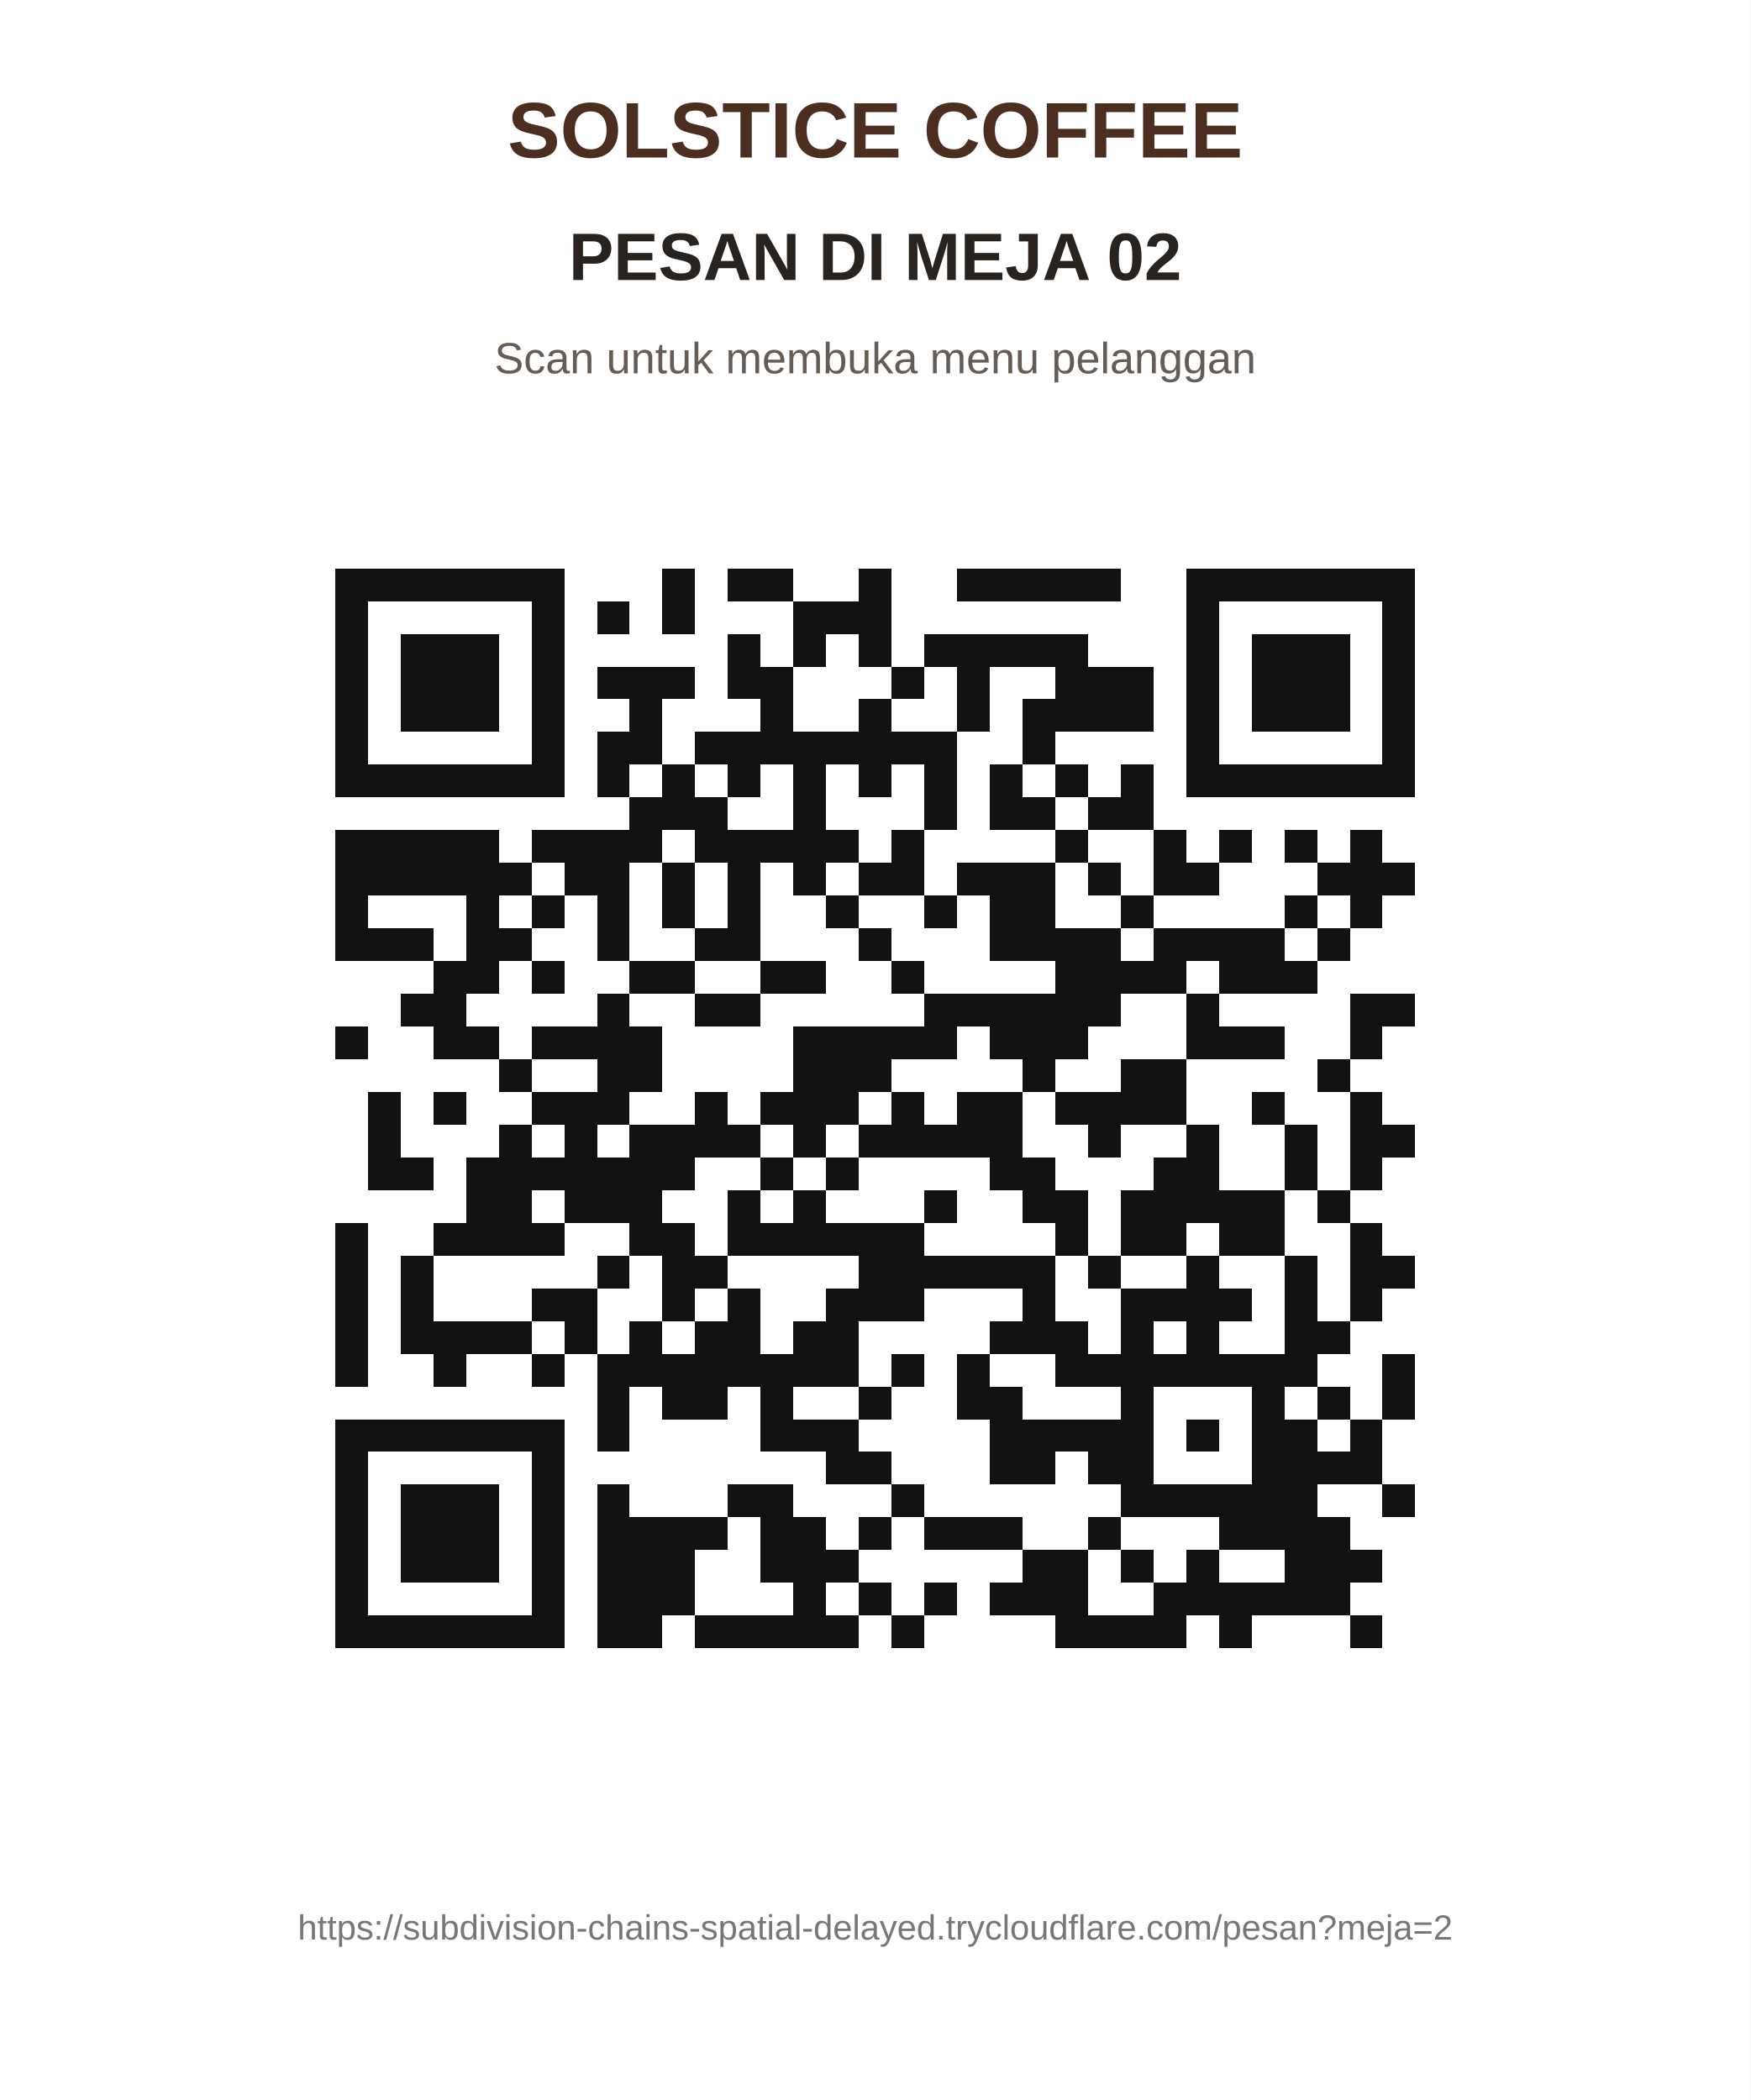
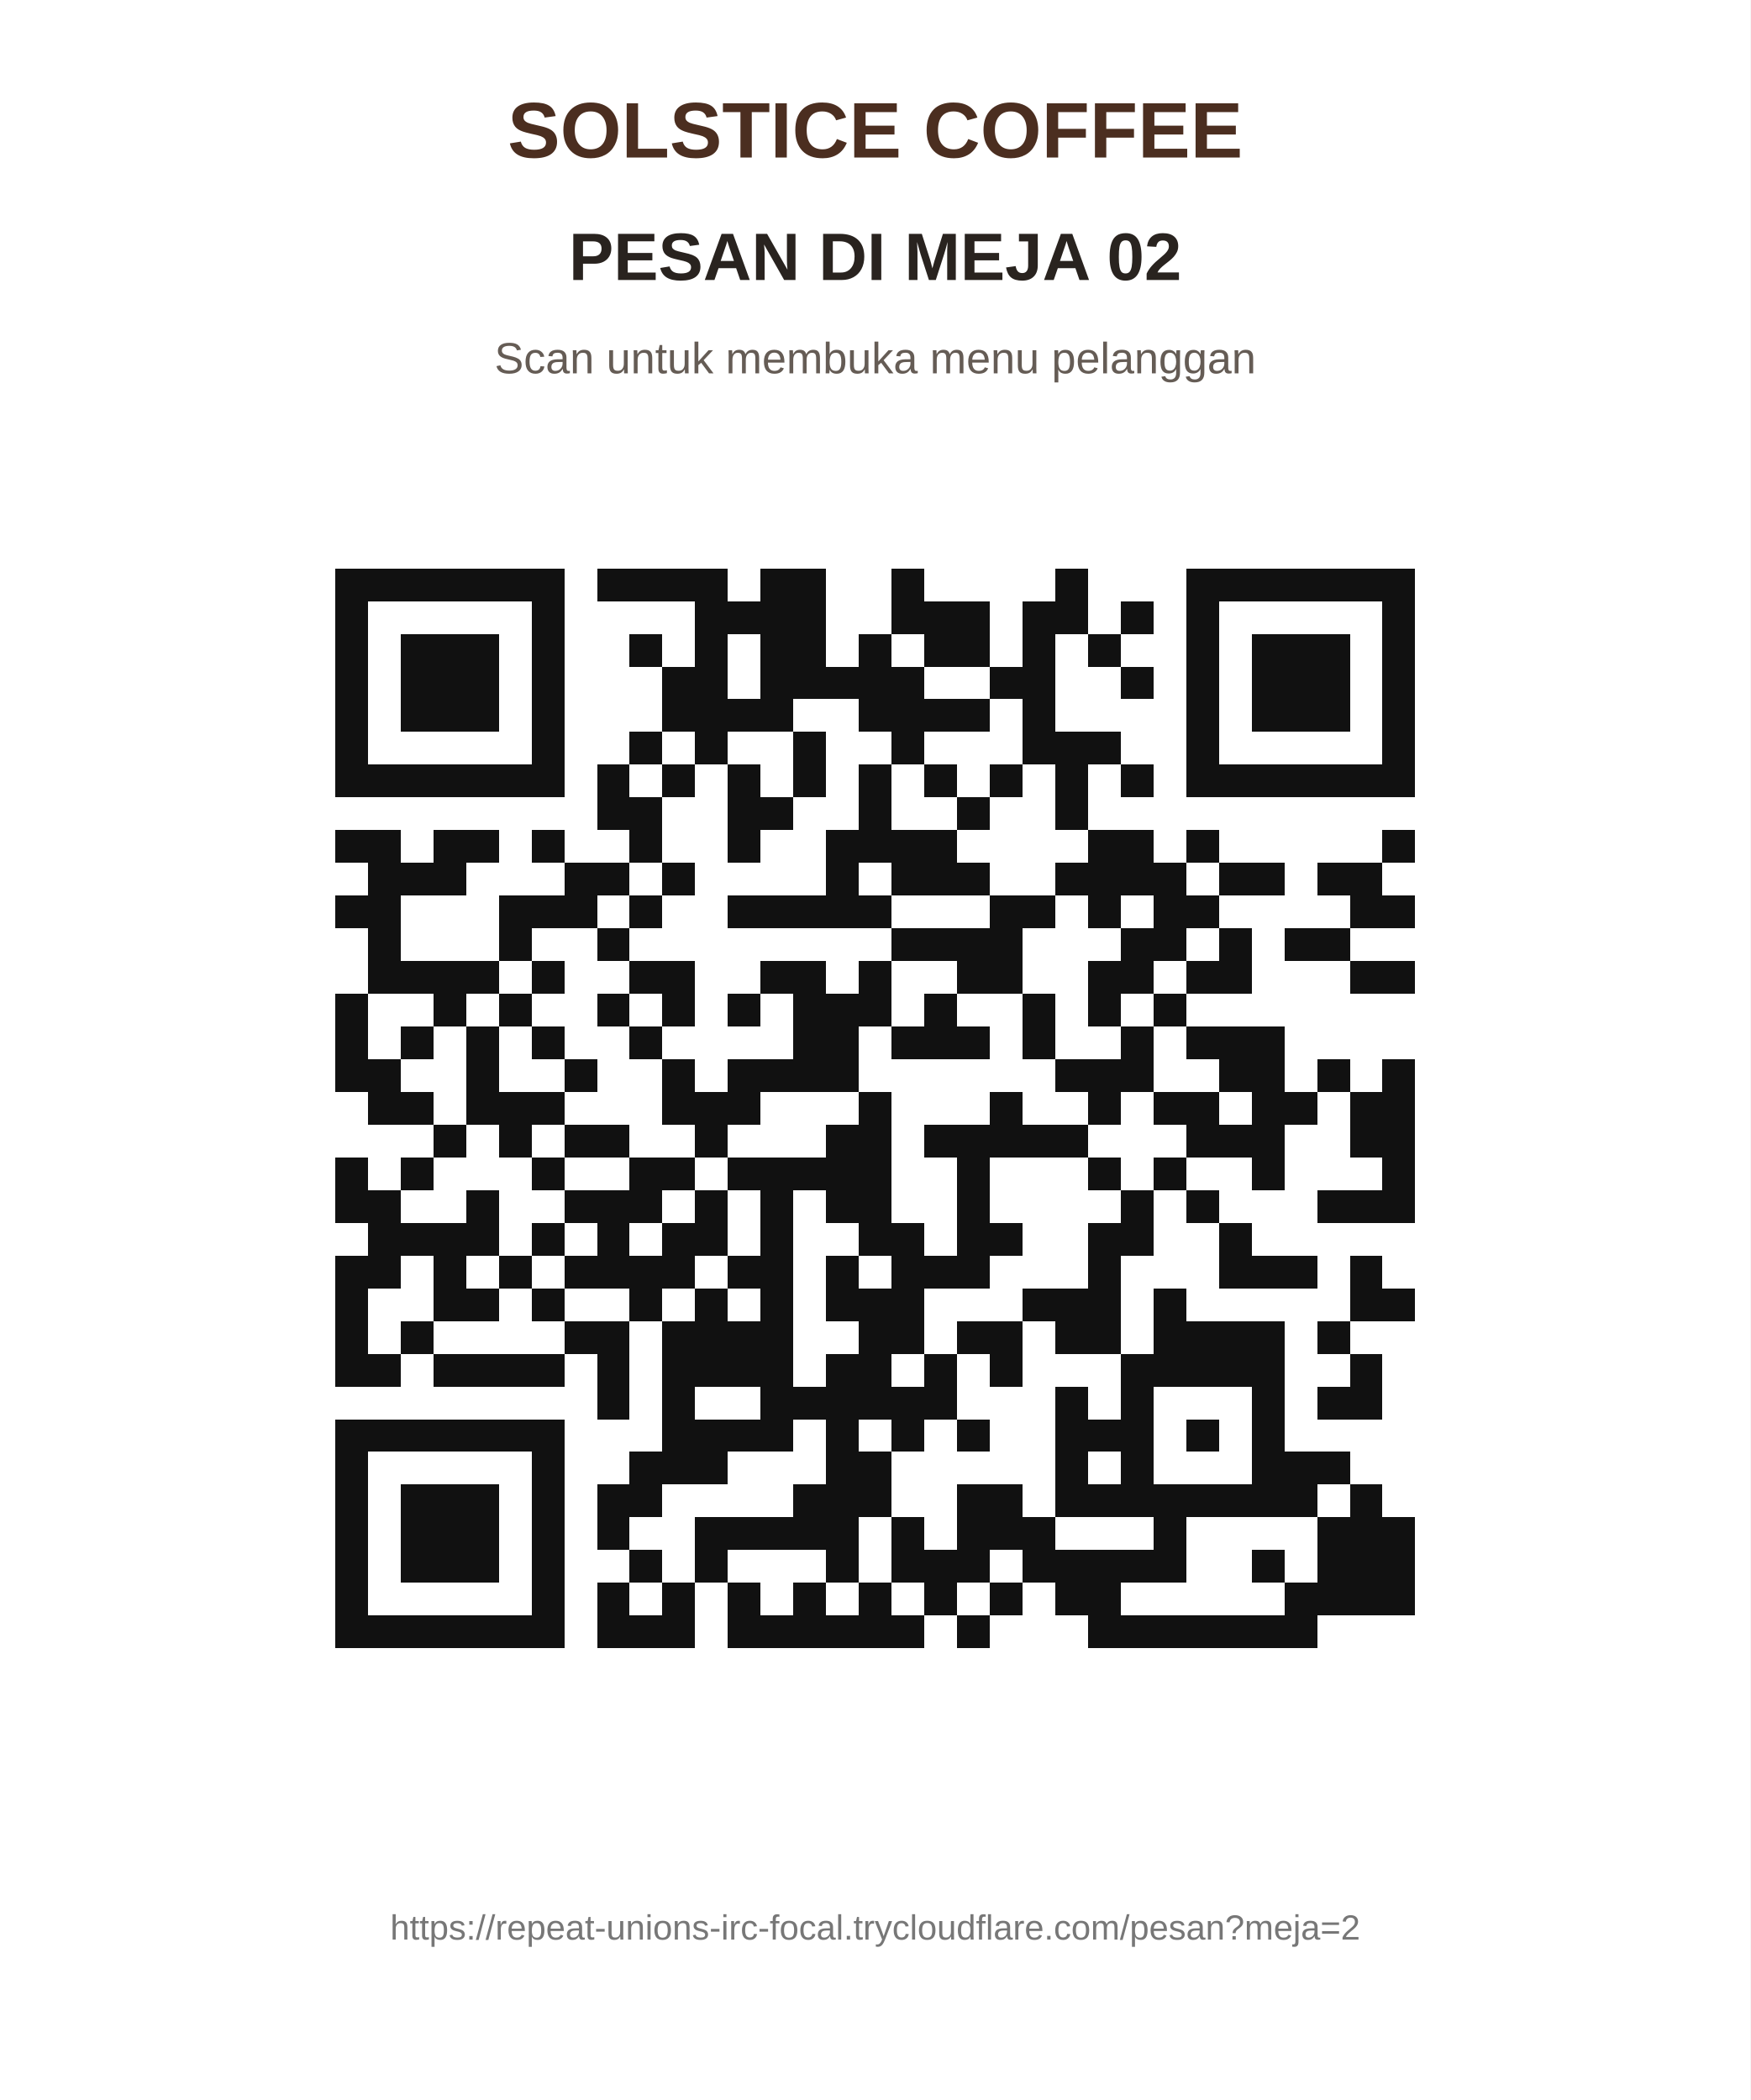
<svg xmlns="http://www.w3.org/2000/svg" width="600" height="720" viewBox="0 0 600 720" role="img" aria-label="PESAN DI MEJA 02">
  <rect width="600" height="720" fill="#fff" />
  <text x="300" y="54" text-anchor="middle" font-family="Arial,sans-serif" font-size="27" font-weight="700" fill="#4b2e20">SOLSTICE COFFEE</text>
  <text x="300" y="96" text-anchor="middle" font-family="Arial,sans-serif" font-size="23" font-weight="700" fill="#29231f">PESAN DI MEJA 02</text>
  <text x="300" y="128" text-anchor="middle" font-family="Arial,sans-serif" font-size="15" fill="#655c55">Scan untuk membuka menu pelanggan</text>
  <g transform="translate(70 150) scale(11.21951)" shape-rendering="crispEdges">
    <rect width="41" height="41" fill="#fff" />
-     <path d="M4 4h1v1h-1zM5 4h1v1h-1zM6 4h1v1h-1zM7 4h1v1h-1zM8 4h1v1h-1zM9 4h1v1h-1zM10 4h1v1h-1zM14 4h1v1h-1zM16 4h1v1h-1zM17 4h1v1h-1zM20 4h1v1h-1zM23 4h1v1h-1zM24 4h1v1h-1zM25 4h1v1h-1zM26 4h1v1h-1zM27 4h1v1h-1zM30 4h1v1h-1zM31 4h1v1h-1zM32 4h1v1h-1zM33 4h1v1h-1zM34 4h1v1h-1zM35 4h1v1h-1zM36 4h1v1h-1zM4 5h1v1h-1zM10 5h1v1h-1zM12 5h1v1h-1zM14 5h1v1h-1zM18 5h1v1h-1zM19 5h1v1h-1zM20 5h1v1h-1zM30 5h1v1h-1zM36 5h1v1h-1zM4 6h1v1h-1zM6 6h1v1h-1zM7 6h1v1h-1zM8 6h1v1h-1zM10 6h1v1h-1zM16 6h1v1h-1zM18 6h1v1h-1zM20 6h1v1h-1zM22 6h1v1h-1zM23 6h1v1h-1zM24 6h1v1h-1zM25 6h1v1h-1zM26 6h1v1h-1zM30 6h1v1h-1zM32 6h1v1h-1zM33 6h1v1h-1zM34 6h1v1h-1zM36 6h1v1h-1zM4 7h1v1h-1zM6 7h1v1h-1zM7 7h1v1h-1zM8 7h1v1h-1zM10 7h1v1h-1zM12 7h1v1h-1zM13 7h1v1h-1zM14 7h1v1h-1zM16 7h1v1h-1zM17 7h1v1h-1zM21 7h1v1h-1zM23 7h1v1h-1zM26 7h1v1h-1zM27 7h1v1h-1zM28 7h1v1h-1zM30 7h1v1h-1zM32 7h1v1h-1zM33 7h1v1h-1zM34 7h1v1h-1zM36 7h1v1h-1zM4 8h1v1h-1zM6 8h1v1h-1zM7 8h1v1h-1zM8 8h1v1h-1zM10 8h1v1h-1zM13 8h1v1h-1zM17 8h1v1h-1zM20 8h1v1h-1zM23 8h1v1h-1zM25 8h1v1h-1zM26 8h1v1h-1zM27 8h1v1h-1zM28 8h1v1h-1zM30 8h1v1h-1zM32 8h1v1h-1zM33 8h1v1h-1zM34 8h1v1h-1zM36 8h1v1h-1zM4 9h1v1h-1zM10 9h1v1h-1zM12 9h1v1h-1zM13 9h1v1h-1zM15 9h1v1h-1zM16 9h1v1h-1zM17 9h1v1h-1zM18 9h1v1h-1zM19 9h1v1h-1zM20 9h1v1h-1zM21 9h1v1h-1zM22 9h1v1h-1zM25 9h1v1h-1zM30 9h1v1h-1zM36 9h1v1h-1zM4 10h1v1h-1zM5 10h1v1h-1zM6 10h1v1h-1zM7 10h1v1h-1zM8 10h1v1h-1zM9 10h1v1h-1zM10 10h1v1h-1zM12 10h1v1h-1zM14 10h1v1h-1zM16 10h1v1h-1zM18 10h1v1h-1zM20 10h1v1h-1zM22 10h1v1h-1zM24 10h1v1h-1zM26 10h1v1h-1zM28 10h1v1h-1zM30 10h1v1h-1zM31 10h1v1h-1zM32 10h1v1h-1zM33 10h1v1h-1zM34 10h1v1h-1zM35 10h1v1h-1zM36 10h1v1h-1zM13 11h1v1h-1zM14 11h1v1h-1zM15 11h1v1h-1zM18 11h1v1h-1zM22 11h1v1h-1zM24 11h1v1h-1zM25 11h1v1h-1zM27 11h1v1h-1zM28 11h1v1h-1zM4 12h1v1h-1zM5 12h1v1h-1zM6 12h1v1h-1zM7 12h1v1h-1zM8 12h1v1h-1zM10 12h1v1h-1zM11 12h1v1h-1zM12 12h1v1h-1zM13 12h1v1h-1zM15 12h1v1h-1zM16 12h1v1h-1zM17 12h1v1h-1zM18 12h1v1h-1zM19 12h1v1h-1zM21 12h1v1h-1zM26 12h1v1h-1zM29 12h1v1h-1zM31 12h1v1h-1zM33 12h1v1h-1zM35 12h1v1h-1zM4 13h1v1h-1zM5 13h1v1h-1zM6 13h1v1h-1zM7 13h1v1h-1zM8 13h1v1h-1zM9 13h1v1h-1zM11 13h1v1h-1zM12 13h1v1h-1zM14 13h1v1h-1zM16 13h1v1h-1zM18 13h1v1h-1zM20 13h1v1h-1zM21 13h1v1h-1zM23 13h1v1h-1zM24 13h1v1h-1zM25 13h1v1h-1zM27 13h1v1h-1zM29 13h1v1h-1zM30 13h1v1h-1zM34 13h1v1h-1zM35 13h1v1h-1zM36 13h1v1h-1zM4 14h1v1h-1zM8 14h1v1h-1zM10 14h1v1h-1zM12 14h1v1h-1zM14 14h1v1h-1zM16 14h1v1h-1zM19 14h1v1h-1zM22 14h1v1h-1zM24 14h1v1h-1zM25 14h1v1h-1zM28 14h1v1h-1zM33 14h1v1h-1zM35 14h1v1h-1zM4 15h1v1h-1zM5 15h1v1h-1zM6 15h1v1h-1zM8 15h1v1h-1zM9 15h1v1h-1zM12 15h1v1h-1zM15 15h1v1h-1zM16 15h1v1h-1zM20 15h1v1h-1zM24 15h1v1h-1zM25 15h1v1h-1zM26 15h1v1h-1zM27 15h1v1h-1zM29 15h1v1h-1zM30 15h1v1h-1zM31 15h1v1h-1zM32 15h1v1h-1zM34 15h1v1h-1zM7 16h1v1h-1zM8 16h1v1h-1zM10 16h1v1h-1zM13 16h1v1h-1zM14 16h1v1h-1zM17 16h1v1h-1zM18 16h1v1h-1zM21 16h1v1h-1zM26 16h1v1h-1zM27 16h1v1h-1zM28 16h1v1h-1zM29 16h1v1h-1zM31 16h1v1h-1zM32 16h1v1h-1zM33 16h1v1h-1zM6 17h1v1h-1zM7 17h1v1h-1zM12 17h1v1h-1zM15 17h1v1h-1zM16 17h1v1h-1zM22 17h1v1h-1zM23 17h1v1h-1zM24 17h1v1h-1zM25 17h1v1h-1zM26 17h1v1h-1zM27 17h1v1h-1zM30 17h1v1h-1zM35 17h1v1h-1zM36 17h1v1h-1zM4 18h1v1h-1zM7 18h1v1h-1zM8 18h1v1h-1zM10 18h1v1h-1zM11 18h1v1h-1zM12 18h1v1h-1zM13 18h1v1h-1zM18 18h1v1h-1zM19 18h1v1h-1zM20 18h1v1h-1zM21 18h1v1h-1zM22 18h1v1h-1zM24 18h1v1h-1zM25 18h1v1h-1zM26 18h1v1h-1zM30 18h1v1h-1zM31 18h1v1h-1zM32 18h1v1h-1zM35 18h1v1h-1zM9 19h1v1h-1zM12 19h1v1h-1zM13 19h1v1h-1zM18 19h1v1h-1zM19 19h1v1h-1zM20 19h1v1h-1zM25 19h1v1h-1zM28 19h1v1h-1zM29 19h1v1h-1zM34 19h1v1h-1zM5 20h1v1h-1zM7 20h1v1h-1zM10 20h1v1h-1zM11 20h1v1h-1zM12 20h1v1h-1zM15 20h1v1h-1zM17 20h1v1h-1zM18 20h1v1h-1zM19 20h1v1h-1zM21 20h1v1h-1zM23 20h1v1h-1zM24 20h1v1h-1zM26 20h1v1h-1zM27 20h1v1h-1zM28 20h1v1h-1zM29 20h1v1h-1zM32 20h1v1h-1zM35 20h1v1h-1zM5 21h1v1h-1zM9 21h1v1h-1zM11 21h1v1h-1zM13 21h1v1h-1zM14 21h1v1h-1zM15 21h1v1h-1zM16 21h1v1h-1zM18 21h1v1h-1zM20 21h1v1h-1zM21 21h1v1h-1zM22 21h1v1h-1zM23 21h1v1h-1zM24 21h1v1h-1zM27 21h1v1h-1zM30 21h1v1h-1zM33 21h1v1h-1zM35 21h1v1h-1zM36 21h1v1h-1zM5 22h1v1h-1zM6 22h1v1h-1zM8 22h1v1h-1zM9 22h1v1h-1zM10 22h1v1h-1zM11 22h1v1h-1zM12 22h1v1h-1zM13 22h1v1h-1zM14 22h1v1h-1zM17 22h1v1h-1zM19 22h1v1h-1zM24 22h1v1h-1zM25 22h1v1h-1zM29 22h1v1h-1zM30 22h1v1h-1zM33 22h1v1h-1zM35 22h1v1h-1zM8 23h1v1h-1zM9 23h1v1h-1zM11 23h1v1h-1zM12 23h1v1h-1zM13 23h1v1h-1zM16 23h1v1h-1zM18 23h1v1h-1zM22 23h1v1h-1zM25 23h1v1h-1zM26 23h1v1h-1zM28 23h1v1h-1zM29 23h1v1h-1zM30 23h1v1h-1zM31 23h1v1h-1zM32 23h1v1h-1zM34 23h1v1h-1zM4 24h1v1h-1zM7 24h1v1h-1zM8 24h1v1h-1zM9 24h1v1h-1zM10 24h1v1h-1zM13 24h1v1h-1zM14 24h1v1h-1zM16 24h1v1h-1zM17 24h1v1h-1zM18 24h1v1h-1zM19 24h1v1h-1zM20 24h1v1h-1zM21 24h1v1h-1zM26 24h1v1h-1zM28 24h1v1h-1zM29 24h1v1h-1zM31 24h1v1h-1zM32 24h1v1h-1zM35 24h1v1h-1zM4 25h1v1h-1zM6 25h1v1h-1zM12 25h1v1h-1zM14 25h1v1h-1zM15 25h1v1h-1zM20 25h1v1h-1zM21 25h1v1h-1zM22 25h1v1h-1zM23 25h1v1h-1zM24 25h1v1h-1zM25 25h1v1h-1zM27 25h1v1h-1zM30 25h1v1h-1zM33 25h1v1h-1zM35 25h1v1h-1zM36 25h1v1h-1zM4 26h1v1h-1zM6 26h1v1h-1zM10 26h1v1h-1zM11 26h1v1h-1zM14 26h1v1h-1zM16 26h1v1h-1zM19 26h1v1h-1zM20 26h1v1h-1zM21 26h1v1h-1zM25 26h1v1h-1zM28 26h1v1h-1zM29 26h1v1h-1zM30 26h1v1h-1zM31 26h1v1h-1zM33 26h1v1h-1zM35 26h1v1h-1zM4 27h1v1h-1zM6 27h1v1h-1zM7 27h1v1h-1zM8 27h1v1h-1zM9 27h1v1h-1zM11 27h1v1h-1zM13 27h1v1h-1zM15 27h1v1h-1zM16 27h1v1h-1zM18 27h1v1h-1zM19 27h1v1h-1zM24 27h1v1h-1zM25 27h1v1h-1zM26 27h1v1h-1zM28 27h1v1h-1zM30 27h1v1h-1zM33 27h1v1h-1zM34 27h1v1h-1zM4 28h1v1h-1zM7 28h1v1h-1zM10 28h1v1h-1zM12 28h1v1h-1zM13 28h1v1h-1zM14 28h1v1h-1zM15 28h1v1h-1zM16 28h1v1h-1zM17 28h1v1h-1zM18 28h1v1h-1zM19 28h1v1h-1zM21 28h1v1h-1zM23 28h1v1h-1zM26 28h1v1h-1zM27 28h1v1h-1zM28 28h1v1h-1zM29 28h1v1h-1zM30 28h1v1h-1zM31 28h1v1h-1zM32 28h1v1h-1zM33 28h1v1h-1zM36 28h1v1h-1zM12 29h1v1h-1zM14 29h1v1h-1zM15 29h1v1h-1zM17 29h1v1h-1zM20 29h1v1h-1zM23 29h1v1h-1zM24 29h1v1h-1zM28 29h1v1h-1zM32 29h1v1h-1zM34 29h1v1h-1zM36 29h1v1h-1zM4 30h1v1h-1zM5 30h1v1h-1zM6 30h1v1h-1zM7 30h1v1h-1zM8 30h1v1h-1zM9 30h1v1h-1zM10 30h1v1h-1zM12 30h1v1h-1zM17 30h1v1h-1zM18 30h1v1h-1zM19 30h1v1h-1zM24 30h1v1h-1zM25 30h1v1h-1zM26 30h1v1h-1zM27 30h1v1h-1zM28 30h1v1h-1zM30 30h1v1h-1zM32 30h1v1h-1zM33 30h1v1h-1zM35 30h1v1h-1zM4 31h1v1h-1zM10 31h1v1h-1zM19 31h1v1h-1zM20 31h1v1h-1zM24 31h1v1h-1zM25 31h1v1h-1zM27 31h1v1h-1zM28 31h1v1h-1zM32 31h1v1h-1zM33 31h1v1h-1zM34 31h1v1h-1zM35 31h1v1h-1zM4 32h1v1h-1zM6 32h1v1h-1zM7 32h1v1h-1zM8 32h1v1h-1zM10 32h1v1h-1zM12 32h1v1h-1zM16 32h1v1h-1zM17 32h1v1h-1zM21 32h1v1h-1zM28 32h1v1h-1zM29 32h1v1h-1zM30 32h1v1h-1zM31 32h1v1h-1zM32 32h1v1h-1zM33 32h1v1h-1zM36 32h1v1h-1zM4 33h1v1h-1zM6 33h1v1h-1zM7 33h1v1h-1zM8 33h1v1h-1zM10 33h1v1h-1zM12 33h1v1h-1zM13 33h1v1h-1zM14 33h1v1h-1zM15 33h1v1h-1zM17 33h1v1h-1zM18 33h1v1h-1zM20 33h1v1h-1zM22 33h1v1h-1zM23 33h1v1h-1zM24 33h1v1h-1zM27 33h1v1h-1zM31 33h1v1h-1zM32 33h1v1h-1zM33 33h1v1h-1zM34 33h1v1h-1zM4 34h1v1h-1zM6 34h1v1h-1zM7 34h1v1h-1zM8 34h1v1h-1zM10 34h1v1h-1zM12 34h1v1h-1zM13 34h1v1h-1zM14 34h1v1h-1zM17 34h1v1h-1zM18 34h1v1h-1zM19 34h1v1h-1zM25 34h1v1h-1zM26 34h1v1h-1zM28 34h1v1h-1zM30 34h1v1h-1zM33 34h1v1h-1zM34 34h1v1h-1zM35 34h1v1h-1zM4 35h1v1h-1zM10 35h1v1h-1zM12 35h1v1h-1zM13 35h1v1h-1zM14 35h1v1h-1zM18 35h1v1h-1zM20 35h1v1h-1zM22 35h1v1h-1zM24 35h1v1h-1zM25 35h1v1h-1zM26 35h1v1h-1zM29 35h1v1h-1zM30 35h1v1h-1zM31 35h1v1h-1zM32 35h1v1h-1zM33 35h1v1h-1zM34 35h1v1h-1zM4 36h1v1h-1zM5 36h1v1h-1zM6 36h1v1h-1zM7 36h1v1h-1zM8 36h1v1h-1zM9 36h1v1h-1zM10 36h1v1h-1zM12 36h1v1h-1zM13 36h1v1h-1zM15 36h1v1h-1zM16 36h1v1h-1zM17 36h1v1h-1zM18 36h1v1h-1zM19 36h1v1h-1zM21 36h1v1h-1zM26 36h1v1h-1zM27 36h1v1h-1zM28 36h1v1h-1zM29 36h1v1h-1zM31 36h1v1h-1zM35 36h1v1h-1z" fill="#111" />
+     <path d="M4 4h1v1h-1zM5 4h1v1h-1zM6 4h1v1h-1zM7 4h1v1h-1zM8 4h1v1h-1zM9 4h1v1h-1zM10 4h1v1h-1zM12 4h1v1h-1zM13 4h1v1h-1zM14 4h1v1h-1zM15 4h1v1h-1zM17 4h1v1h-1zM18 4h1v1h-1zM21 4h1v1h-1zM26 4h1v1h-1zM30 4h1v1h-1zM31 4h1v1h-1zM32 4h1v1h-1zM33 4h1v1h-1zM34 4h1v1h-1zM35 4h1v1h-1zM36 4h1v1h-1zM4 5h1v1h-1zM10 5h1v1h-1zM15 5h1v1h-1zM16 5h1v1h-1zM17 5h1v1h-1zM18 5h1v1h-1zM21 5h1v1h-1zM22 5h1v1h-1zM23 5h1v1h-1zM25 5h1v1h-1zM26 5h1v1h-1zM28 5h1v1h-1zM30 5h1v1h-1zM36 5h1v1h-1zM4 6h1v1h-1zM6 6h1v1h-1zM7 6h1v1h-1zM8 6h1v1h-1zM10 6h1v1h-1zM13 6h1v1h-1zM15 6h1v1h-1zM17 6h1v1h-1zM18 6h1v1h-1zM20 6h1v1h-1zM22 6h1v1h-1zM23 6h1v1h-1zM25 6h1v1h-1zM27 6h1v1h-1zM30 6h1v1h-1zM32 6h1v1h-1zM33 6h1v1h-1zM34 6h1v1h-1zM36 6h1v1h-1zM4 7h1v1h-1zM6 7h1v1h-1zM7 7h1v1h-1zM8 7h1v1h-1zM10 7h1v1h-1zM14 7h1v1h-1zM15 7h1v1h-1zM17 7h1v1h-1zM18 7h1v1h-1zM19 7h1v1h-1zM20 7h1v1h-1zM21 7h1v1h-1zM24 7h1v1h-1zM25 7h1v1h-1zM28 7h1v1h-1zM30 7h1v1h-1zM32 7h1v1h-1zM33 7h1v1h-1zM34 7h1v1h-1zM36 7h1v1h-1zM4 8h1v1h-1zM6 8h1v1h-1zM7 8h1v1h-1zM8 8h1v1h-1zM10 8h1v1h-1zM14 8h1v1h-1zM15 8h1v1h-1zM16 8h1v1h-1zM17 8h1v1h-1zM20 8h1v1h-1zM21 8h1v1h-1zM22 8h1v1h-1zM23 8h1v1h-1zM25 8h1v1h-1zM30 8h1v1h-1zM32 8h1v1h-1zM33 8h1v1h-1zM34 8h1v1h-1zM36 8h1v1h-1zM4 9h1v1h-1zM10 9h1v1h-1zM13 9h1v1h-1zM15 9h1v1h-1zM18 9h1v1h-1zM21 9h1v1h-1zM25 9h1v1h-1zM26 9h1v1h-1zM27 9h1v1h-1zM30 9h1v1h-1zM36 9h1v1h-1zM4 10h1v1h-1zM5 10h1v1h-1zM6 10h1v1h-1zM7 10h1v1h-1zM8 10h1v1h-1zM9 10h1v1h-1zM10 10h1v1h-1zM12 10h1v1h-1zM14 10h1v1h-1zM16 10h1v1h-1zM18 10h1v1h-1zM20 10h1v1h-1zM22 10h1v1h-1zM24 10h1v1h-1zM26 10h1v1h-1zM28 10h1v1h-1zM30 10h1v1h-1zM31 10h1v1h-1zM32 10h1v1h-1zM33 10h1v1h-1zM34 10h1v1h-1zM35 10h1v1h-1zM36 10h1v1h-1zM12 11h1v1h-1zM13 11h1v1h-1zM16 11h1v1h-1zM17 11h1v1h-1zM20 11h1v1h-1zM23 11h1v1h-1zM26 11h1v1h-1zM4 12h1v1h-1zM5 12h1v1h-1zM7 12h1v1h-1zM8 12h1v1h-1zM10 12h1v1h-1zM13 12h1v1h-1zM16 12h1v1h-1zM19 12h1v1h-1zM20 12h1v1h-1zM21 12h1v1h-1zM22 12h1v1h-1zM27 12h1v1h-1zM28 12h1v1h-1zM30 12h1v1h-1zM36 12h1v1h-1zM5 13h1v1h-1zM6 13h1v1h-1zM7 13h1v1h-1zM11 13h1v1h-1zM12 13h1v1h-1zM14 13h1v1h-1zM19 13h1v1h-1zM21 13h1v1h-1zM22 13h1v1h-1zM23 13h1v1h-1zM26 13h1v1h-1zM27 13h1v1h-1zM28 13h1v1h-1zM29 13h1v1h-1zM31 13h1v1h-1zM32 13h1v1h-1zM34 13h1v1h-1zM35 13h1v1h-1zM4 14h1v1h-1zM5 14h1v1h-1zM9 14h1v1h-1zM10 14h1v1h-1zM11 14h1v1h-1zM13 14h1v1h-1zM16 14h1v1h-1zM17 14h1v1h-1zM18 14h1v1h-1zM19 14h1v1h-1zM20 14h1v1h-1zM24 14h1v1h-1zM25 14h1v1h-1zM27 14h1v1h-1zM29 14h1v1h-1zM30 14h1v1h-1zM35 14h1v1h-1zM36 14h1v1h-1zM5 15h1v1h-1zM9 15h1v1h-1zM12 15h1v1h-1zM21 15h1v1h-1zM22 15h1v1h-1zM23 15h1v1h-1zM24 15h1v1h-1zM28 15h1v1h-1zM29 15h1v1h-1zM31 15h1v1h-1zM33 15h1v1h-1zM34 15h1v1h-1zM5 16h1v1h-1zM6 16h1v1h-1zM7 16h1v1h-1zM8 16h1v1h-1zM10 16h1v1h-1zM13 16h1v1h-1zM14 16h1v1h-1zM17 16h1v1h-1zM18 16h1v1h-1zM20 16h1v1h-1zM23 16h1v1h-1zM24 16h1v1h-1zM27 16h1v1h-1zM28 16h1v1h-1zM30 16h1v1h-1zM31 16h1v1h-1zM35 16h1v1h-1zM36 16h1v1h-1zM4 17h1v1h-1zM7 17h1v1h-1zM9 17h1v1h-1zM12 17h1v1h-1zM14 17h1v1h-1zM16 17h1v1h-1zM18 17h1v1h-1zM19 17h1v1h-1zM20 17h1v1h-1zM22 17h1v1h-1zM25 17h1v1h-1zM27 17h1v1h-1zM29 17h1v1h-1zM4 18h1v1h-1zM6 18h1v1h-1zM8 18h1v1h-1zM10 18h1v1h-1zM13 18h1v1h-1zM18 18h1v1h-1zM19 18h1v1h-1zM21 18h1v1h-1zM22 18h1v1h-1zM23 18h1v1h-1zM25 18h1v1h-1zM28 18h1v1h-1zM30 18h1v1h-1zM31 18h1v1h-1zM32 18h1v1h-1zM4 19h1v1h-1zM5 19h1v1h-1zM8 19h1v1h-1zM11 19h1v1h-1zM14 19h1v1h-1zM16 19h1v1h-1zM17 19h1v1h-1zM18 19h1v1h-1zM19 19h1v1h-1zM26 19h1v1h-1zM27 19h1v1h-1zM28 19h1v1h-1zM31 19h1v1h-1zM32 19h1v1h-1zM34 19h1v1h-1zM36 19h1v1h-1zM5 20h1v1h-1zM6 20h1v1h-1zM8 20h1v1h-1zM9 20h1v1h-1zM10 20h1v1h-1zM14 20h1v1h-1zM15 20h1v1h-1zM16 20h1v1h-1zM20 20h1v1h-1zM24 20h1v1h-1zM27 20h1v1h-1zM29 20h1v1h-1zM30 20h1v1h-1zM32 20h1v1h-1zM33 20h1v1h-1zM35 20h1v1h-1zM36 20h1v1h-1zM7 21h1v1h-1zM9 21h1v1h-1zM11 21h1v1h-1zM12 21h1v1h-1zM15 21h1v1h-1zM19 21h1v1h-1zM20 21h1v1h-1zM22 21h1v1h-1zM23 21h1v1h-1zM24 21h1v1h-1zM25 21h1v1h-1zM26 21h1v1h-1zM30 21h1v1h-1zM31 21h1v1h-1zM32 21h1v1h-1zM35 21h1v1h-1zM36 21h1v1h-1zM4 22h1v1h-1zM6 22h1v1h-1zM10 22h1v1h-1zM13 22h1v1h-1zM14 22h1v1h-1zM16 22h1v1h-1zM17 22h1v1h-1zM18 22h1v1h-1zM19 22h1v1h-1zM20 22h1v1h-1zM23 22h1v1h-1zM27 22h1v1h-1zM29 22h1v1h-1zM32 22h1v1h-1zM36 22h1v1h-1zM4 23h1v1h-1zM5 23h1v1h-1zM8 23h1v1h-1zM11 23h1v1h-1zM12 23h1v1h-1zM13 23h1v1h-1zM15 23h1v1h-1zM17 23h1v1h-1zM19 23h1v1h-1zM20 23h1v1h-1zM23 23h1v1h-1zM28 23h1v1h-1zM30 23h1v1h-1zM34 23h1v1h-1zM35 23h1v1h-1zM36 23h1v1h-1zM5 24h1v1h-1zM6 24h1v1h-1zM7 24h1v1h-1zM8 24h1v1h-1zM10 24h1v1h-1zM12 24h1v1h-1zM14 24h1v1h-1zM15 24h1v1h-1zM17 24h1v1h-1zM20 24h1v1h-1zM21 24h1v1h-1zM23 24h1v1h-1zM24 24h1v1h-1zM27 24h1v1h-1zM28 24h1v1h-1zM31 24h1v1h-1zM4 25h1v1h-1zM5 25h1v1h-1zM7 25h1v1h-1zM9 25h1v1h-1zM11 25h1v1h-1zM12 25h1v1h-1zM13 25h1v1h-1zM14 25h1v1h-1zM16 25h1v1h-1zM17 25h1v1h-1zM19 25h1v1h-1zM21 25h1v1h-1zM22 25h1v1h-1zM23 25h1v1h-1zM27 25h1v1h-1zM31 25h1v1h-1zM32 25h1v1h-1zM33 25h1v1h-1zM35 25h1v1h-1zM4 26h1v1h-1zM7 26h1v1h-1zM8 26h1v1h-1zM10 26h1v1h-1zM13 26h1v1h-1zM15 26h1v1h-1zM17 26h1v1h-1zM19 26h1v1h-1zM20 26h1v1h-1zM21 26h1v1h-1zM25 26h1v1h-1zM26 26h1v1h-1zM27 26h1v1h-1zM29 26h1v1h-1zM35 26h1v1h-1zM36 26h1v1h-1zM4 27h1v1h-1zM6 27h1v1h-1zM11 27h1v1h-1zM12 27h1v1h-1zM14 27h1v1h-1zM15 27h1v1h-1zM16 27h1v1h-1zM17 27h1v1h-1zM20 27h1v1h-1zM21 27h1v1h-1zM23 27h1v1h-1zM24 27h1v1h-1zM26 27h1v1h-1zM27 27h1v1h-1zM29 27h1v1h-1zM30 27h1v1h-1zM31 27h1v1h-1zM32 27h1v1h-1zM34 27h1v1h-1zM4 28h1v1h-1zM5 28h1v1h-1zM7 28h1v1h-1zM8 28h1v1h-1zM9 28h1v1h-1zM10 28h1v1h-1zM12 28h1v1h-1zM14 28h1v1h-1zM15 28h1v1h-1zM16 28h1v1h-1zM17 28h1v1h-1zM19 28h1v1h-1zM20 28h1v1h-1zM22 28h1v1h-1zM24 28h1v1h-1zM28 28h1v1h-1zM29 28h1v1h-1zM30 28h1v1h-1zM31 28h1v1h-1zM32 28h1v1h-1zM35 28h1v1h-1zM12 29h1v1h-1zM14 29h1v1h-1zM17 29h1v1h-1zM18 29h1v1h-1zM19 29h1v1h-1zM20 29h1v1h-1zM21 29h1v1h-1zM22 29h1v1h-1zM26 29h1v1h-1zM28 29h1v1h-1zM32 29h1v1h-1zM34 29h1v1h-1zM35 29h1v1h-1zM4 30h1v1h-1zM5 30h1v1h-1zM6 30h1v1h-1zM7 30h1v1h-1zM8 30h1v1h-1zM9 30h1v1h-1zM10 30h1v1h-1zM14 30h1v1h-1zM15 30h1v1h-1zM16 30h1v1h-1zM17 30h1v1h-1zM19 30h1v1h-1zM21 30h1v1h-1zM23 30h1v1h-1zM26 30h1v1h-1zM27 30h1v1h-1zM28 30h1v1h-1zM30 30h1v1h-1zM32 30h1v1h-1zM4 31h1v1h-1zM10 31h1v1h-1zM13 31h1v1h-1zM14 31h1v1h-1zM15 31h1v1h-1zM19 31h1v1h-1zM20 31h1v1h-1zM26 31h1v1h-1zM28 31h1v1h-1zM32 31h1v1h-1zM33 31h1v1h-1zM34 31h1v1h-1zM4 32h1v1h-1zM6 32h1v1h-1zM7 32h1v1h-1zM8 32h1v1h-1zM10 32h1v1h-1zM12 32h1v1h-1zM13 32h1v1h-1zM18 32h1v1h-1zM19 32h1v1h-1zM20 32h1v1h-1zM23 32h1v1h-1zM24 32h1v1h-1zM26 32h1v1h-1zM27 32h1v1h-1zM28 32h1v1h-1zM29 32h1v1h-1zM30 32h1v1h-1zM31 32h1v1h-1zM32 32h1v1h-1zM33 32h1v1h-1zM35 32h1v1h-1zM4 33h1v1h-1zM6 33h1v1h-1zM7 33h1v1h-1zM8 33h1v1h-1zM10 33h1v1h-1zM12 33h1v1h-1zM15 33h1v1h-1zM16 33h1v1h-1zM17 33h1v1h-1zM18 33h1v1h-1zM19 33h1v1h-1zM21 33h1v1h-1zM23 33h1v1h-1zM24 33h1v1h-1zM25 33h1v1h-1zM29 33h1v1h-1zM34 33h1v1h-1zM35 33h1v1h-1zM36 33h1v1h-1zM4 34h1v1h-1zM6 34h1v1h-1zM7 34h1v1h-1zM8 34h1v1h-1zM10 34h1v1h-1zM13 34h1v1h-1zM15 34h1v1h-1zM19 34h1v1h-1zM21 34h1v1h-1zM22 34h1v1h-1zM23 34h1v1h-1zM25 34h1v1h-1zM26 34h1v1h-1zM27 34h1v1h-1zM28 34h1v1h-1zM29 34h1v1h-1zM32 34h1v1h-1zM34 34h1v1h-1zM35 34h1v1h-1zM36 34h1v1h-1zM4 35h1v1h-1zM10 35h1v1h-1zM12 35h1v1h-1zM14 35h1v1h-1zM16 35h1v1h-1zM18 35h1v1h-1zM20 35h1v1h-1zM22 35h1v1h-1zM24 35h1v1h-1zM26 35h1v1h-1zM27 35h1v1h-1zM33 35h1v1h-1zM34 35h1v1h-1zM35 35h1v1h-1zM36 35h1v1h-1zM4 36h1v1h-1zM5 36h1v1h-1zM6 36h1v1h-1zM7 36h1v1h-1zM8 36h1v1h-1zM9 36h1v1h-1zM10 36h1v1h-1zM12 36h1v1h-1zM13 36h1v1h-1zM14 36h1v1h-1zM16 36h1v1h-1zM17 36h1v1h-1zM18 36h1v1h-1zM19 36h1v1h-1zM20 36h1v1h-1zM21 36h1v1h-1zM23 36h1v1h-1zM27 36h1v1h-1zM28 36h1v1h-1zM29 36h1v1h-1zM30 36h1v1h-1zM31 36h1v1h-1zM32 36h1v1h-1zM33 36h1v1h-1z" fill="#111" />
  </g>
-   <text x="300" y="665" text-anchor="middle" font-family="Arial,sans-serif" font-size="12" fill="#777">https://subdivision-chains-spatial-delayed.trycloudflare.com/pesan?meja=2</text>
+   <text x="300" y="665" text-anchor="middle" font-family="Arial,sans-serif" font-size="12" fill="#777">https://repeat-unions-irc-focal.trycloudflare.com/pesan?meja=2</text>
</svg>
